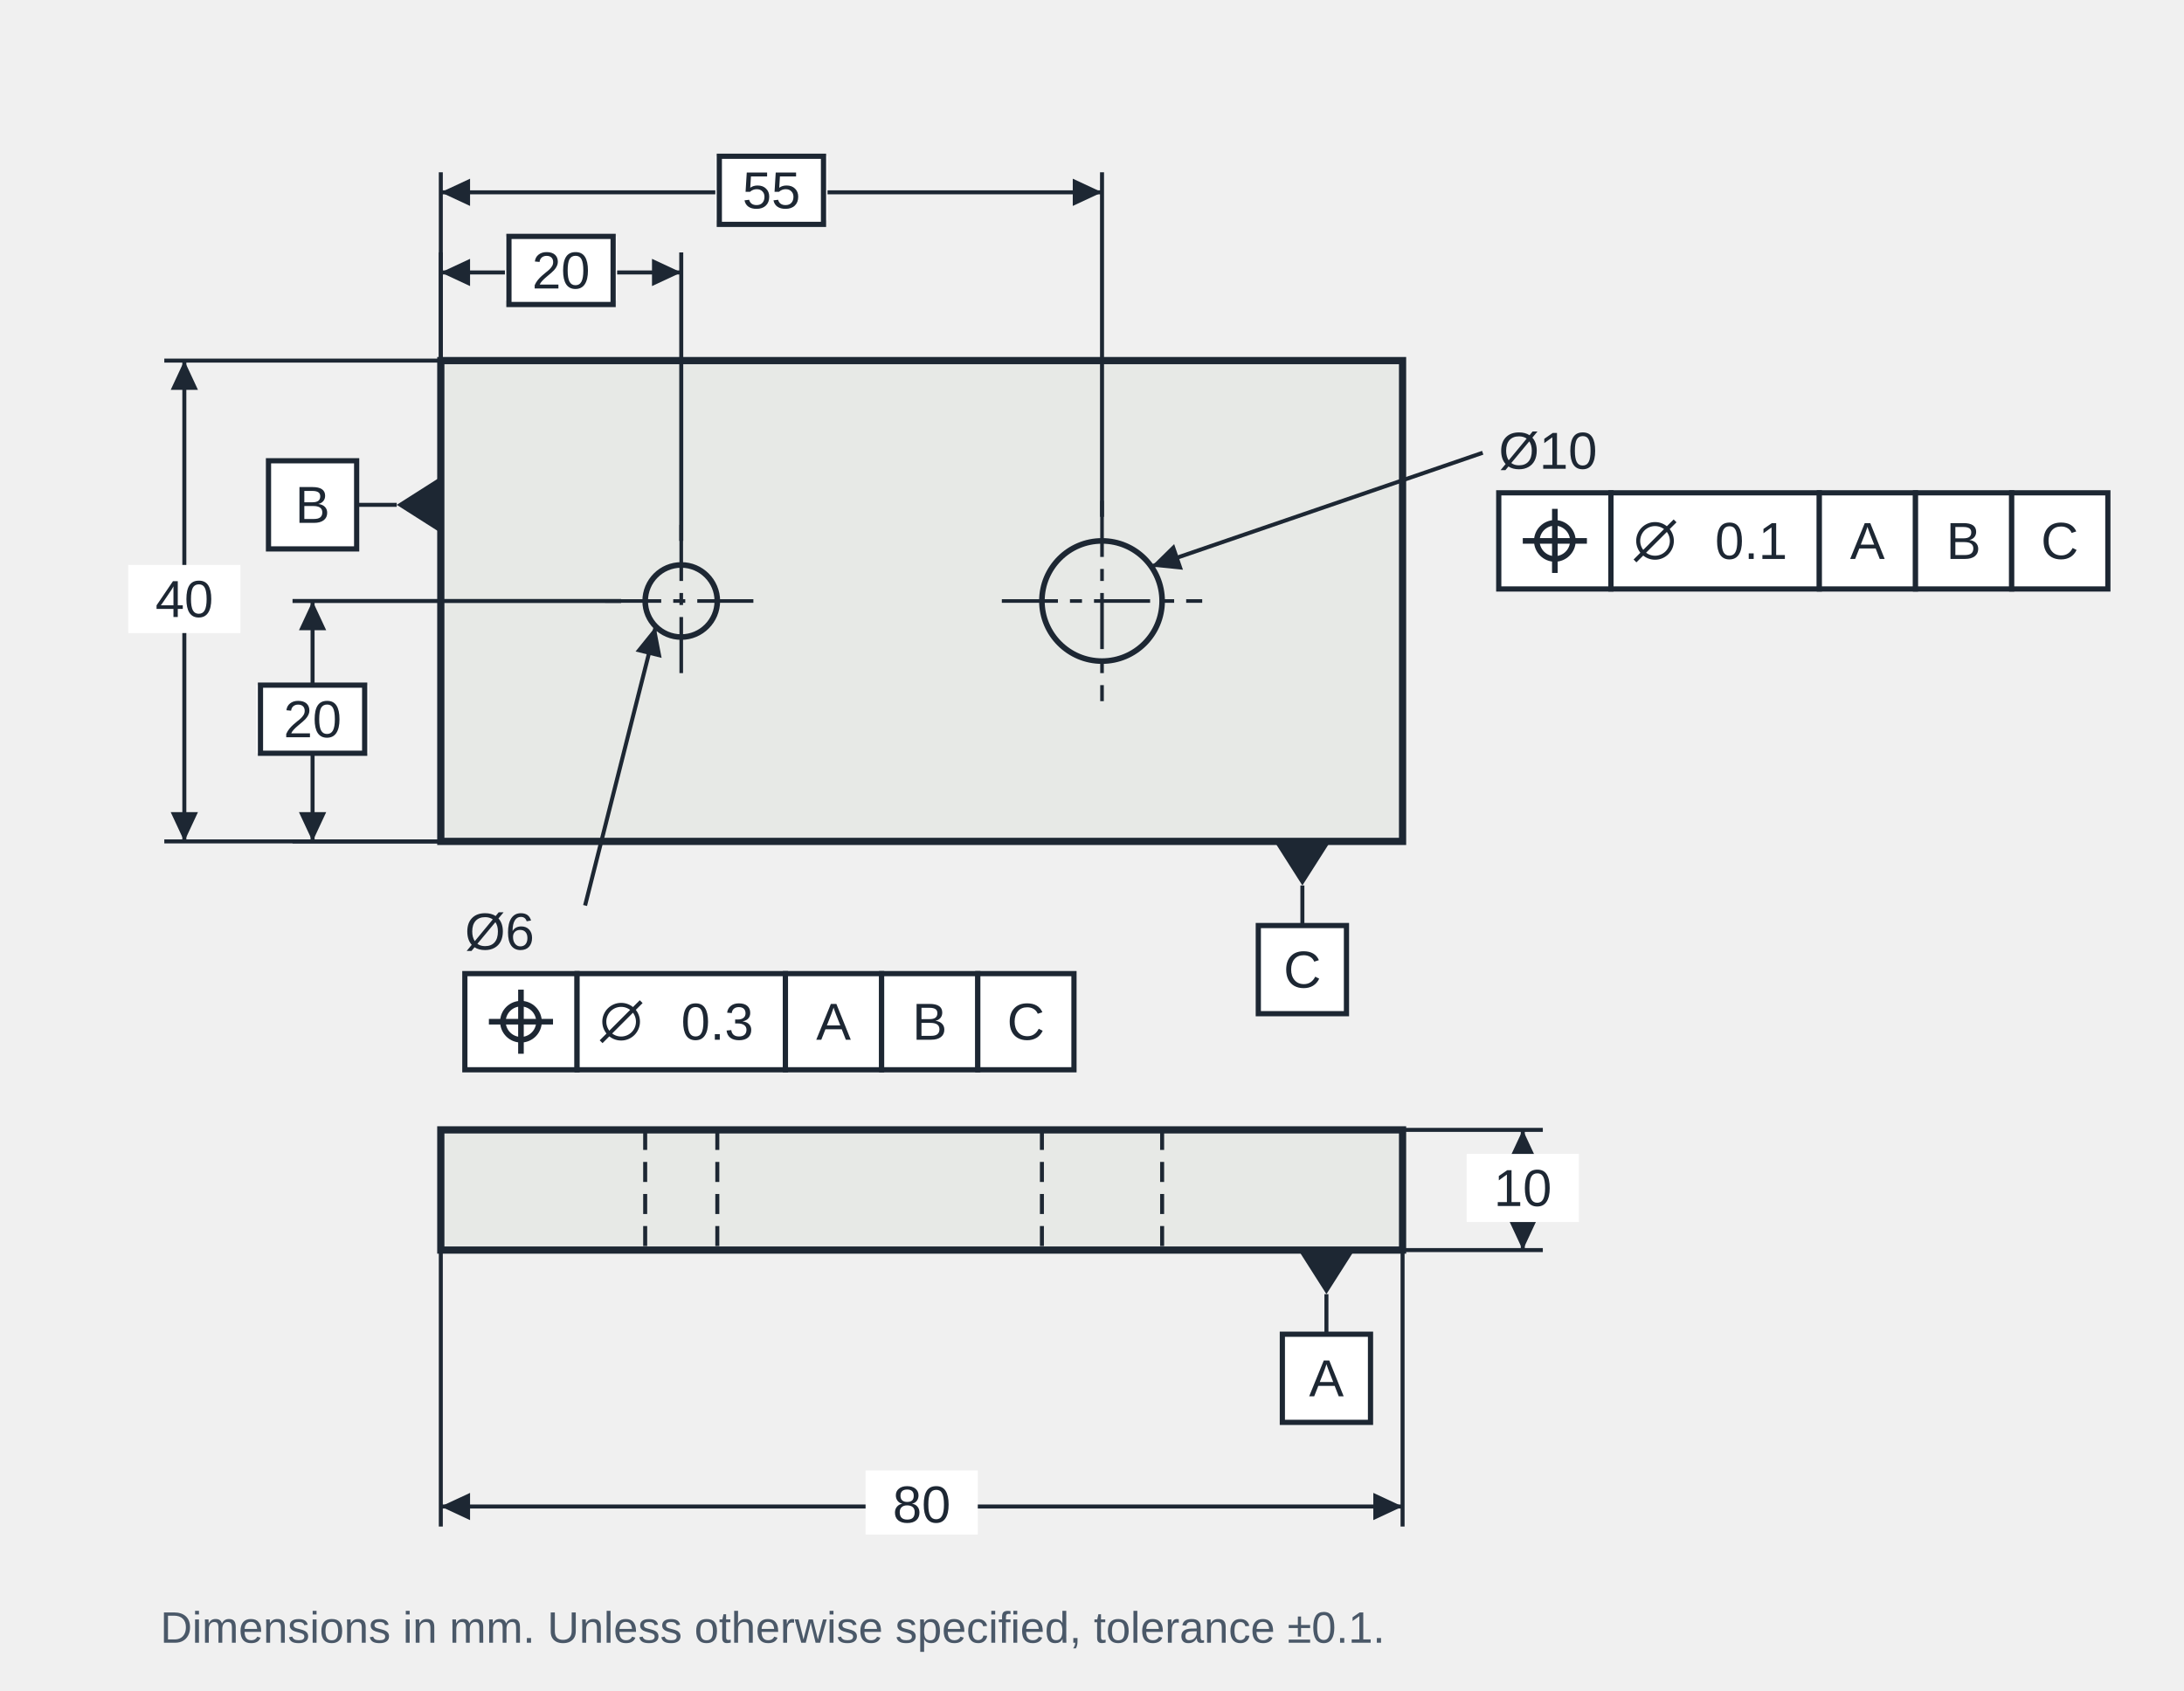
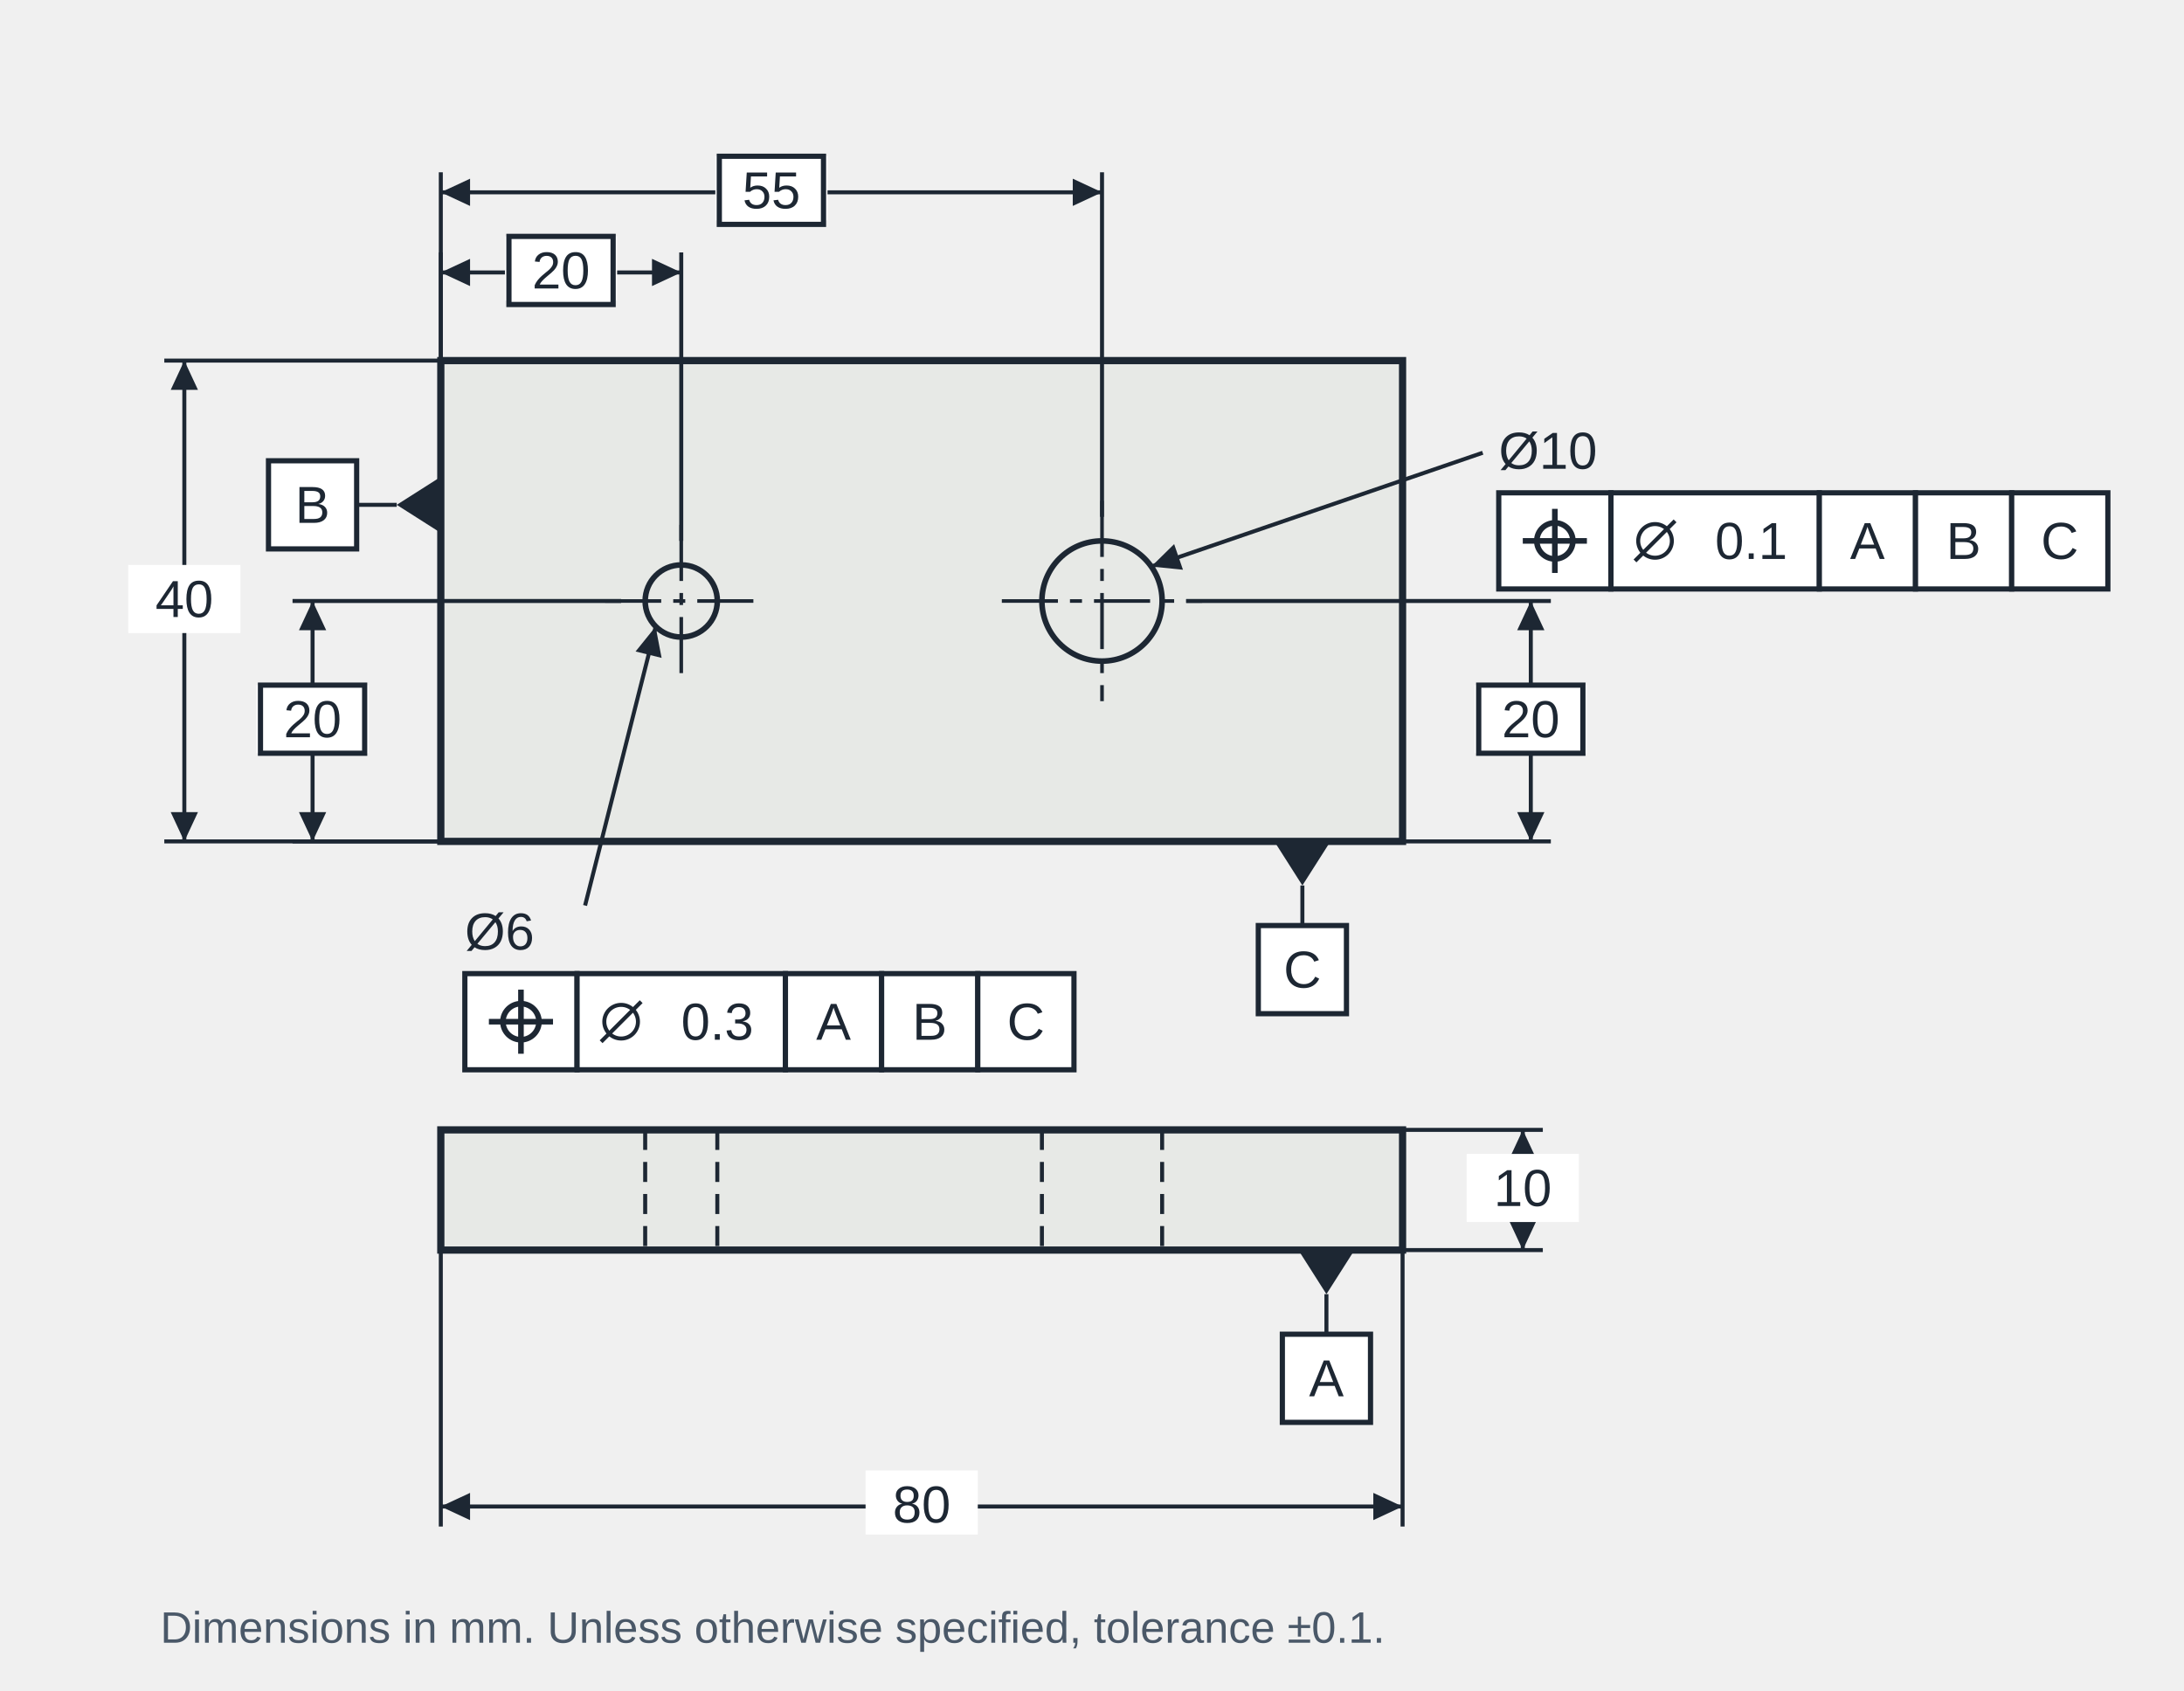
<svg xmlns="http://www.w3.org/2000/svg" viewBox="0 0 545 422" role="img" aria-label="Plate with a 6 mm hole and a 10 mm hole, each located by basic dimensions and each with its own position frame">
  <style>
.d-part{fill:#e7e9e6;stroke:#1d2733;stroke-width:1.8}
.d-ln{stroke:#1d2733;stroke-width:1.4;fill:none}
.d-thin{stroke:#1d2733;stroke-width:1;fill:none}
.d-center{stroke:#1d2733;stroke-width:0.9;fill:none;stroke-dasharray:14 3 3 3}
.d-zone{stroke:#b42318;stroke-width:1.4;fill:none;stroke-dasharray:6 4}
.d-zonefill{fill:#b42318;fill-opacity:0.08;stroke:none}
.d-txt{font-family:Arial,Helvetica,sans-serif;font-size:13px;fill:#1d2733}
.d-small{font-family:Arial,Helvetica,sans-serif;font-size:11px;fill:#4a5868}
.d-fill{fill:#1d2733;stroke:none}
.d-box{fill:#fff;stroke:#1d2733;stroke-width:1.3}
</style>
  <rect x="110" y="90" width="240" height="120" class="d-part" />
  <rect x="110" y="282" width="240" height="30" class="d-part" />
  <polygon points="110,119 110,133 99,126" class="d-fill" />
  <line x1="99" y1="126" x2="89" y2="126" class="d-thin" />
  <rect x="67" y="115" width="22" height="22" class="d-box" />
  <text x="78" y="130.5" class="d-txt" text-anchor="middle">B</text>
  <polygon points="318,210 332,210 325,221" class="d-fill" />
  <line x1="325" y1="221" x2="325" y2="231" class="d-thin" />
  <rect x="314" y="231" width="22" height="22" class="d-box" />
  <text x="325" y="246.5" class="d-txt" text-anchor="middle">C</text>
  <polygon points="324,312 338,312 331,323" class="d-fill" />
  <line x1="331" y1="323" x2="331" y2="333" class="d-thin" />
  <rect x="320" y="333" width="22" height="22" class="d-box" />
  <text x="331" y="348.5" class="d-txt" text-anchor="middle">A</text>
  <circle cx="170" cy="150" r="9.0" fill="#fff" class="d-ln" />
  <line x1="151.0" y1="150" x2="189.0" y2="150" class="d-center" />
  <line x1="170" y1="131.0" x2="170" y2="169.0" class="d-center" />
  <line x1="161.0" y1="282" x2="161.0" y2="312" class="d-thin" stroke-dasharray="5 3" />
  <line x1="179.0" y1="282" x2="179.0" y2="312" class="d-thin" stroke-dasharray="5 3" />
  <line x1="110" y1="90" x2="110" y2="63" class="d-thin" />
  <line x1="170" y1="135.0" x2="170" y2="63" class="d-thin" />
  <line x1="110" y1="68" x2="170" y2="68" class="d-thin" />
  <polygon points="110.0,68.0 117.3,64.6 117.3,71.4" class="d-fill" />
  <polygon points="170.0,68.0 162.7,71.4 162.7,64.6" class="d-fill" />
  <rect x="126.0" y="59" width="28" height="16" fill="#fff" />
  <rect x="127.0" y="59" width="26" height="17" class="d-box" />
  <text x="140.0" y="72" class="d-txt" text-anchor="middle">20</text>
  <line x1="110" y1="210" x2="73" y2="210" class="d-thin" />
  <line x1="155.0" y1="150" x2="73" y2="150" class="d-thin" />
  <line x1="78" y1="150" x2="78" y2="210" class="d-thin" />
  <polygon points="78.0,150.0 81.4,157.3 74.6,157.3" class="d-fill" />
  <polygon points="78.0,210.0 74.6,202.7 81.4,202.7" class="d-fill" />
  <rect x="64.0" y="171.0" width="28" height="17" fill="#fff" />
  <rect x="65.0" y="171.0" width="26" height="17" class="d-box" />
  <text x="78" y="184.0" class="d-txt" text-anchor="middle">20</text>
  <text x="116" y="237" class="d-txt" text-anchor="start">Ø6</text>
  <rect x="116" y="243" width="28" height="24" class="d-box" />
  <circle cx="130.0" cy="255.0" r="4.5" class="d-ln" />
  <line x1="122.0" y1="255.0" x2="138.0" y2="255.0" class="d-ln" />
  <line x1="130.0" y1="247.0" x2="130.0" y2="263.0" class="d-ln" />
  <rect x="144" y="243" width="52" height="24" class="d-box" />
  <circle cx="155" cy="255.0" r="4.2" class="d-thin" />
  <line x1="150" y1="260.0" x2="160" y2="250.0" class="d-thin" />
  <text x="179.0" y="259.5" class="d-txt" text-anchor="middle">0.3</text>
  <rect x="196" y="243" width="24" height="24" class="d-box" />
  <text x="208.0" y="259.5" class="d-txt" text-anchor="middle">A</text>
  <rect x="220" y="243" width="24" height="24" class="d-box" />
  <text x="232.0" y="259.5" class="d-txt" text-anchor="middle">B</text>
  <rect x="244" y="243" width="24" height="24" class="d-box" />
  <text x="256.0" y="259.5" class="d-txt" text-anchor="middle">C</text>
  <polyline points="146,226 163.636,156.364" class="d-thin" />
  <polygon points="163.6,156.4 165.1,164.2 158.6,162.6" class="d-fill" />
  <circle cx="275" cy="150" r="15.0" fill="#fff" class="d-ln" />
  <line x1="250.0" y1="150" x2="300.0" y2="150" class="d-center" />
  <line x1="275" y1="125.0" x2="275" y2="175.0" class="d-center" />
  <line x1="260.0" y1="282" x2="260.0" y2="312" class="d-thin" stroke-dasharray="5 3" />
  <line x1="290.0" y1="282" x2="290.0" y2="312" class="d-thin" stroke-dasharray="5 3" />
  <line x1="110" y1="90" x2="110" y2="43" class="d-thin" />
  <line x1="275" y1="129.0" x2="275" y2="43" class="d-thin" />
  <line x1="110" y1="48" x2="275" y2="48" class="d-thin" />
  <polygon points="110.0,48.0 117.3,44.6 117.3,51.4" class="d-fill" />
  <polygon points="275.0,48.0 267.7,51.4 267.7,44.6" class="d-fill" />
  <rect x="178.5" y="39" width="28" height="16" fill="#fff" />
  <rect x="179.5" y="39" width="26" height="17" class="d-box" />
  <text x="192.5" y="52" class="d-txt" text-anchor="middle">55</text>
+   <line x1="350" y1="210" x2="387" y2="210" class="d-thin" />
+   <line x1="296.0" y1="150" x2="387" y2="150" class="d-thin" />
+   <line x1="382" y1="150" x2="382" y2="210" class="d-thin" />
+   <polygon points="382.0,150.0 385.4,157.3 378.6,157.3" class="d-fill" />
+   <polygon points="382.0,210.0 378.6,202.7 385.4,202.7" class="d-fill" />
+   <rect x="368.0" y="171.0" width="28" height="17" fill="#fff" />
+   <rect x="369.0" y="171.0" width="26" height="17" class="d-box" />
+   <text x="382" y="184.0" class="d-txt" text-anchor="middle">20</text>
  <text x="374" y="117" class="d-txt" text-anchor="start">Ø10</text>
  <rect x="374" y="123" width="28" height="24" class="d-box" />
  <circle cx="388.0" cy="135.0" r="4.5" class="d-ln" />
  <line x1="380.0" y1="135.0" x2="396.0" y2="135.0" class="d-ln" />
  <line x1="388.0" y1="127.0" x2="388.0" y2="143.0" class="d-ln" />
  <rect x="402" y="123" width="52" height="24" class="d-box" />
  <circle cx="413" cy="135.0" r="4.2" class="d-thin" />
  <line x1="408" y1="140.0" x2="418" y2="130.0" class="d-thin" />
  <text x="437.0" y="139.5" class="d-txt" text-anchor="middle">0.1</text>
  <rect x="454" y="123" width="24" height="24" class="d-box" />
  <text x="466.0" y="139.5" class="d-txt" text-anchor="middle">A</text>
  <rect x="478" y="123" width="24" height="24" class="d-box" />
  <text x="490.0" y="139.5" class="d-txt" text-anchor="middle">B</text>
  <rect x="502" y="123" width="24" height="24" class="d-box" />
  <text x="514.0" y="139.5" class="d-txt" text-anchor="middle">C</text>
  <polyline points="370,113 287.287,141.396" class="d-thin" />
  <polygon points="287.3,141.4 293.0,135.8 295.2,142.2" class="d-fill" />
  <line x1="110" y1="90" x2="41" y2="90" class="d-thin" />
  <line x1="110" y1="210" x2="41" y2="210" class="d-thin" />
  <line x1="46" y1="90" x2="46" y2="210" class="d-thin" />
  <polygon points="46.0,90.0 49.4,97.3 42.6,97.3" class="d-fill" />
  <polygon points="46.0,210.0 42.6,202.7 49.4,202.7" class="d-fill" />
  <rect x="32.0" y="141.0" width="28" height="17" fill="#fff" />
  <text x="46" y="154.0" class="d-txt" text-anchor="middle">40</text>
  <line x1="110" y1="312" x2="110" y2="381" class="d-thin" />
  <line x1="350" y1="312" x2="350" y2="381" class="d-thin" />
  <line x1="110" y1="376" x2="350" y2="376" class="d-thin" />
  <polygon points="110.0,376.0 117.3,372.6 117.3,379.4" class="d-fill" />
  <polygon points="350.0,376.0 342.7,379.4 342.7,372.6" class="d-fill" />
  <rect x="216.0" y="367" width="28" height="16" fill="#fff" />
  <text x="230.0" y="380" class="d-txt" text-anchor="middle">80</text>
  <line x1="350" y1="282" x2="385" y2="282" class="d-thin" />
  <line x1="350" y1="312" x2="385" y2="312" class="d-thin" />
  <line x1="380" y1="282" x2="380" y2="312" class="d-thin" />
  <polygon points="380.0,282.0 383.4,289.3 376.6,289.3" class="d-fill" />
  <polygon points="380.0,312.0 376.6,304.7 383.4,304.7" class="d-fill" />
  <rect x="366.0" y="288.0" width="28" height="17" fill="#fff" />
  <text x="380" y="301.0" class="d-txt" text-anchor="middle">10</text>
  <text x="40" y="410" class="d-small" text-anchor="start">Dimensions in mm. Unless otherwise specified, tolerance ±0.1.</text>
  <circle cx="170" cy="150" r="12.0" class="target target-area" fill="transparent" stroke="transparent" stroke-width="3" data-target="hole-left" tabindex="0" role="button" aria-label="Left hole" />
  <circle cx="275" cy="150" r="18.0" class="target target-area" fill="transparent" stroke="transparent" stroke-width="3" data-target="hole-right" tabindex="0" role="button" aria-label="Right hole" />
  <line x1="114" y1="90" x2="346" y2="90" class="target" stroke="transparent" stroke-width="16" data-target="top" tabindex="0" role="button" aria-label="Top edge" />
  <line x1="350" y1="94" x2="350" y2="206" class="target" stroke="transparent" stroke-width="16" data-target="right" tabindex="0" role="button" aria-label="Right edge" />
</svg>
